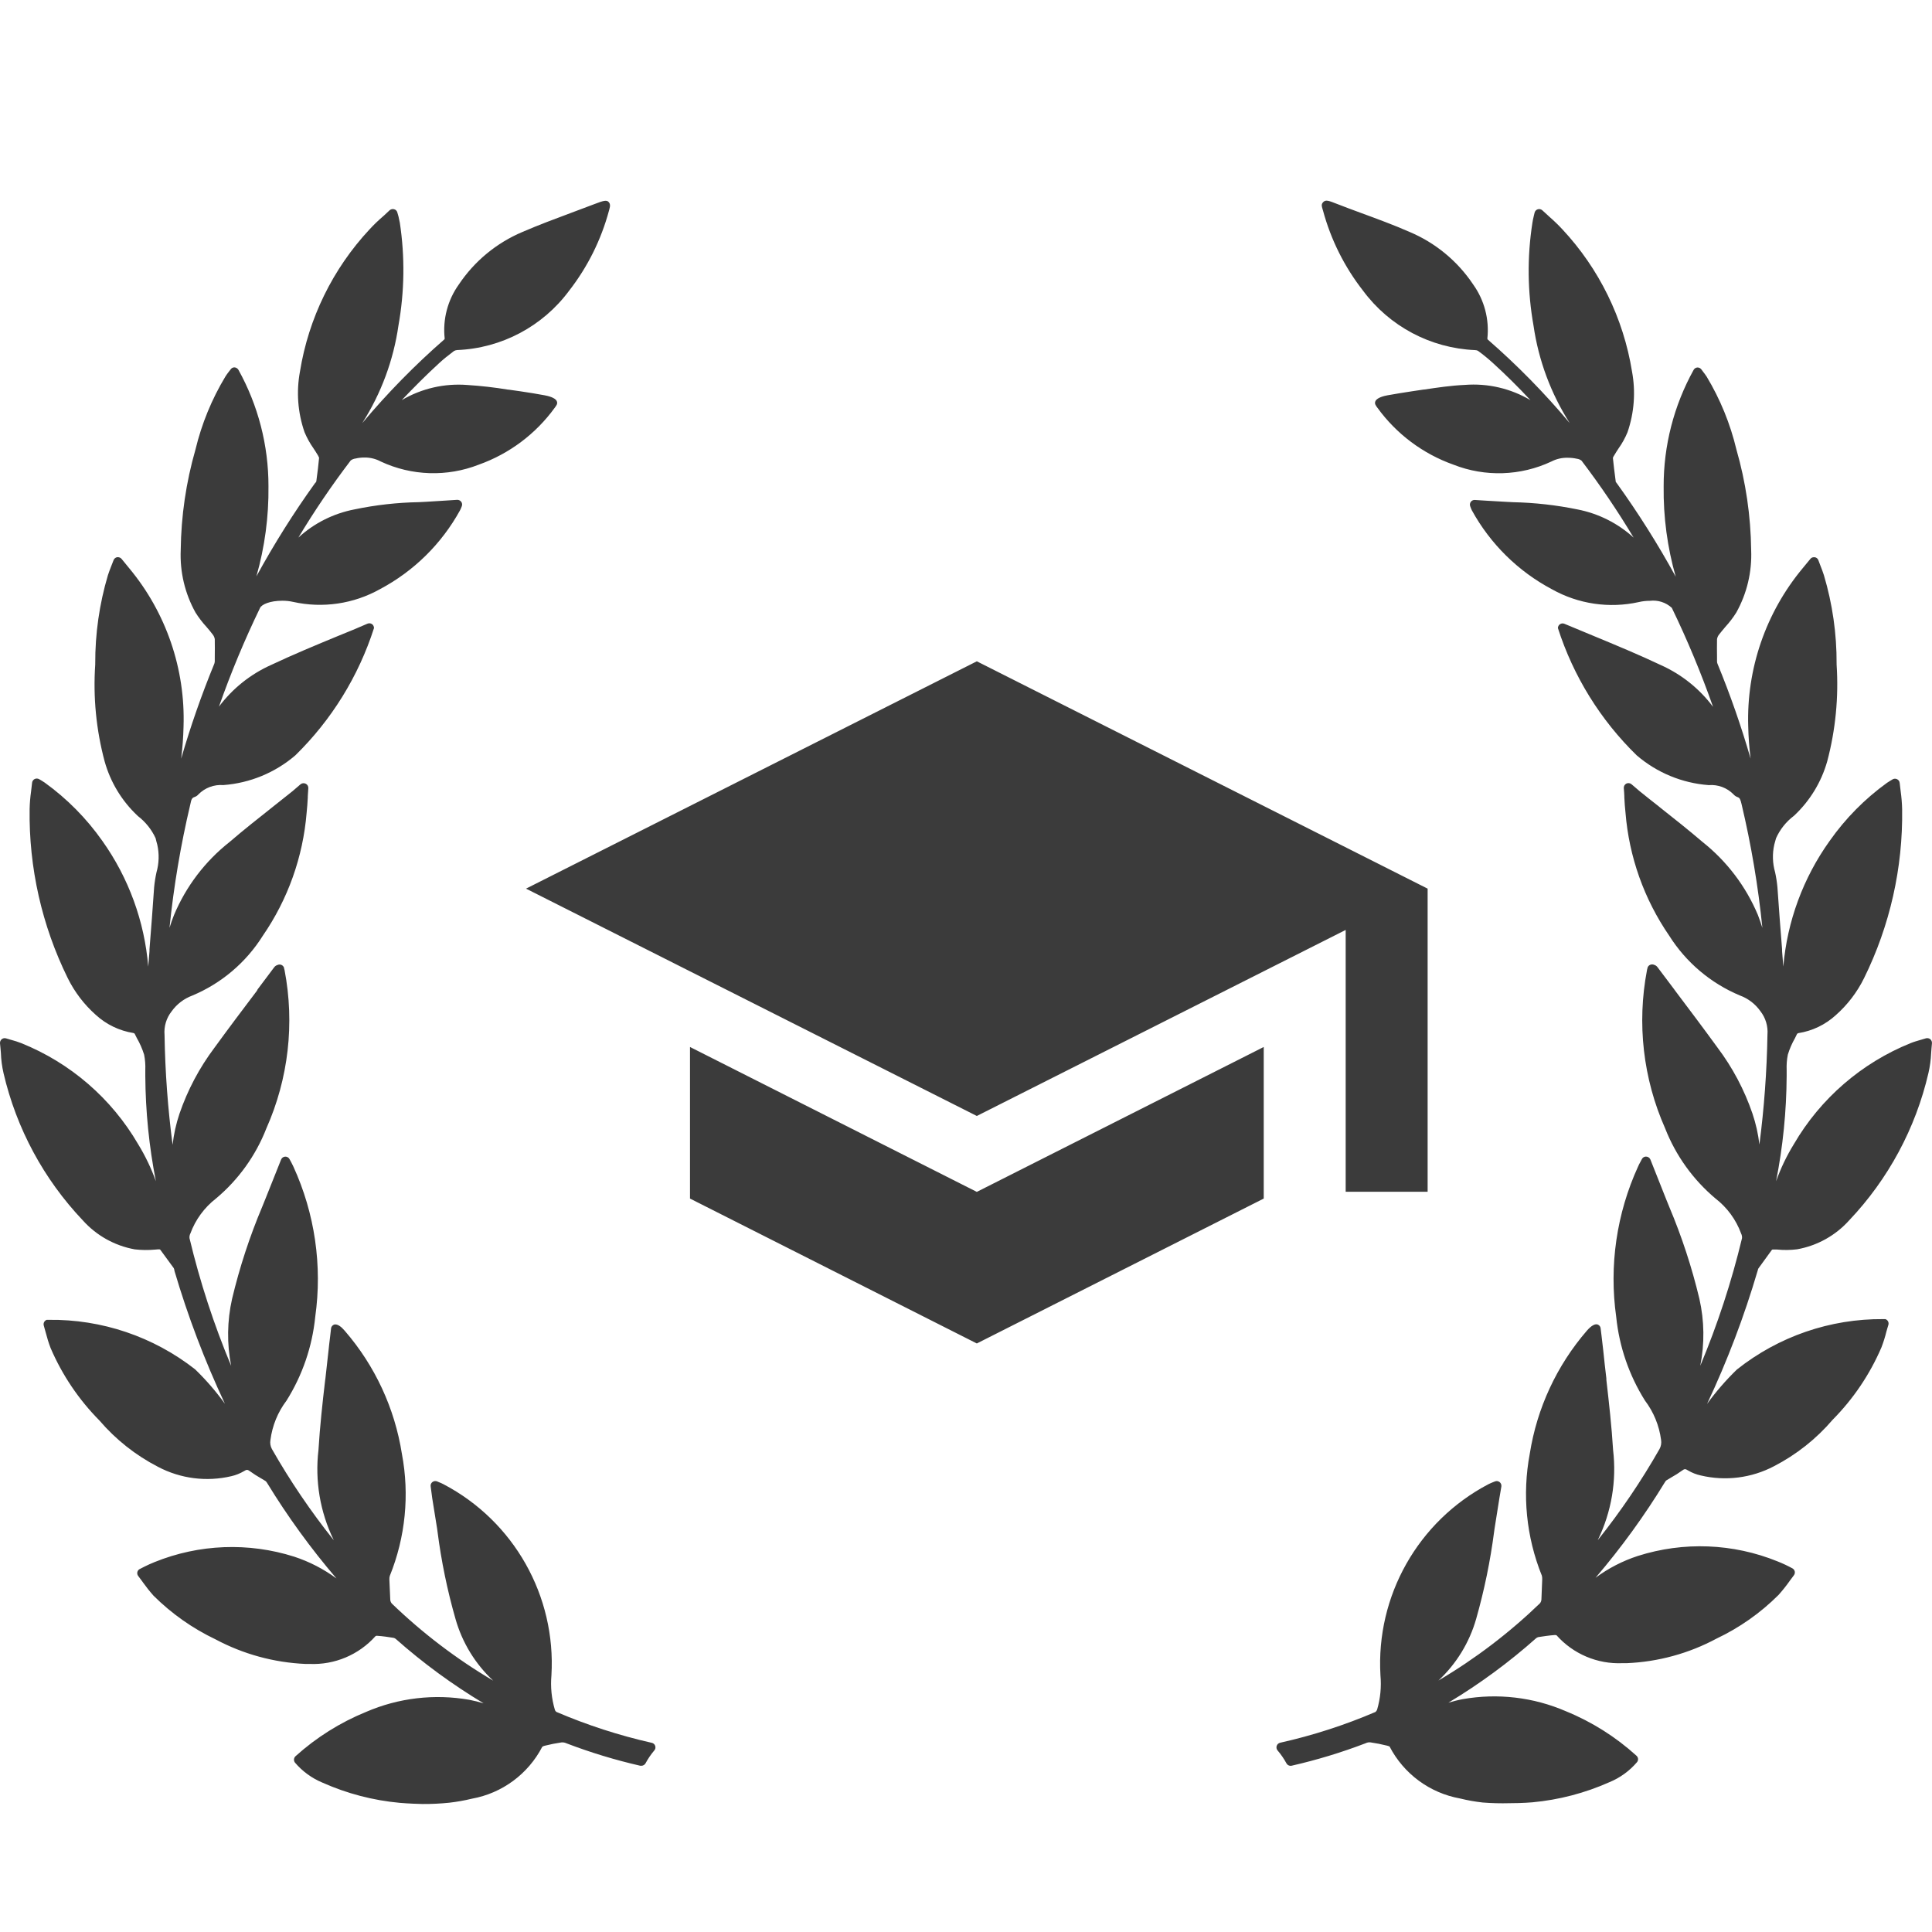
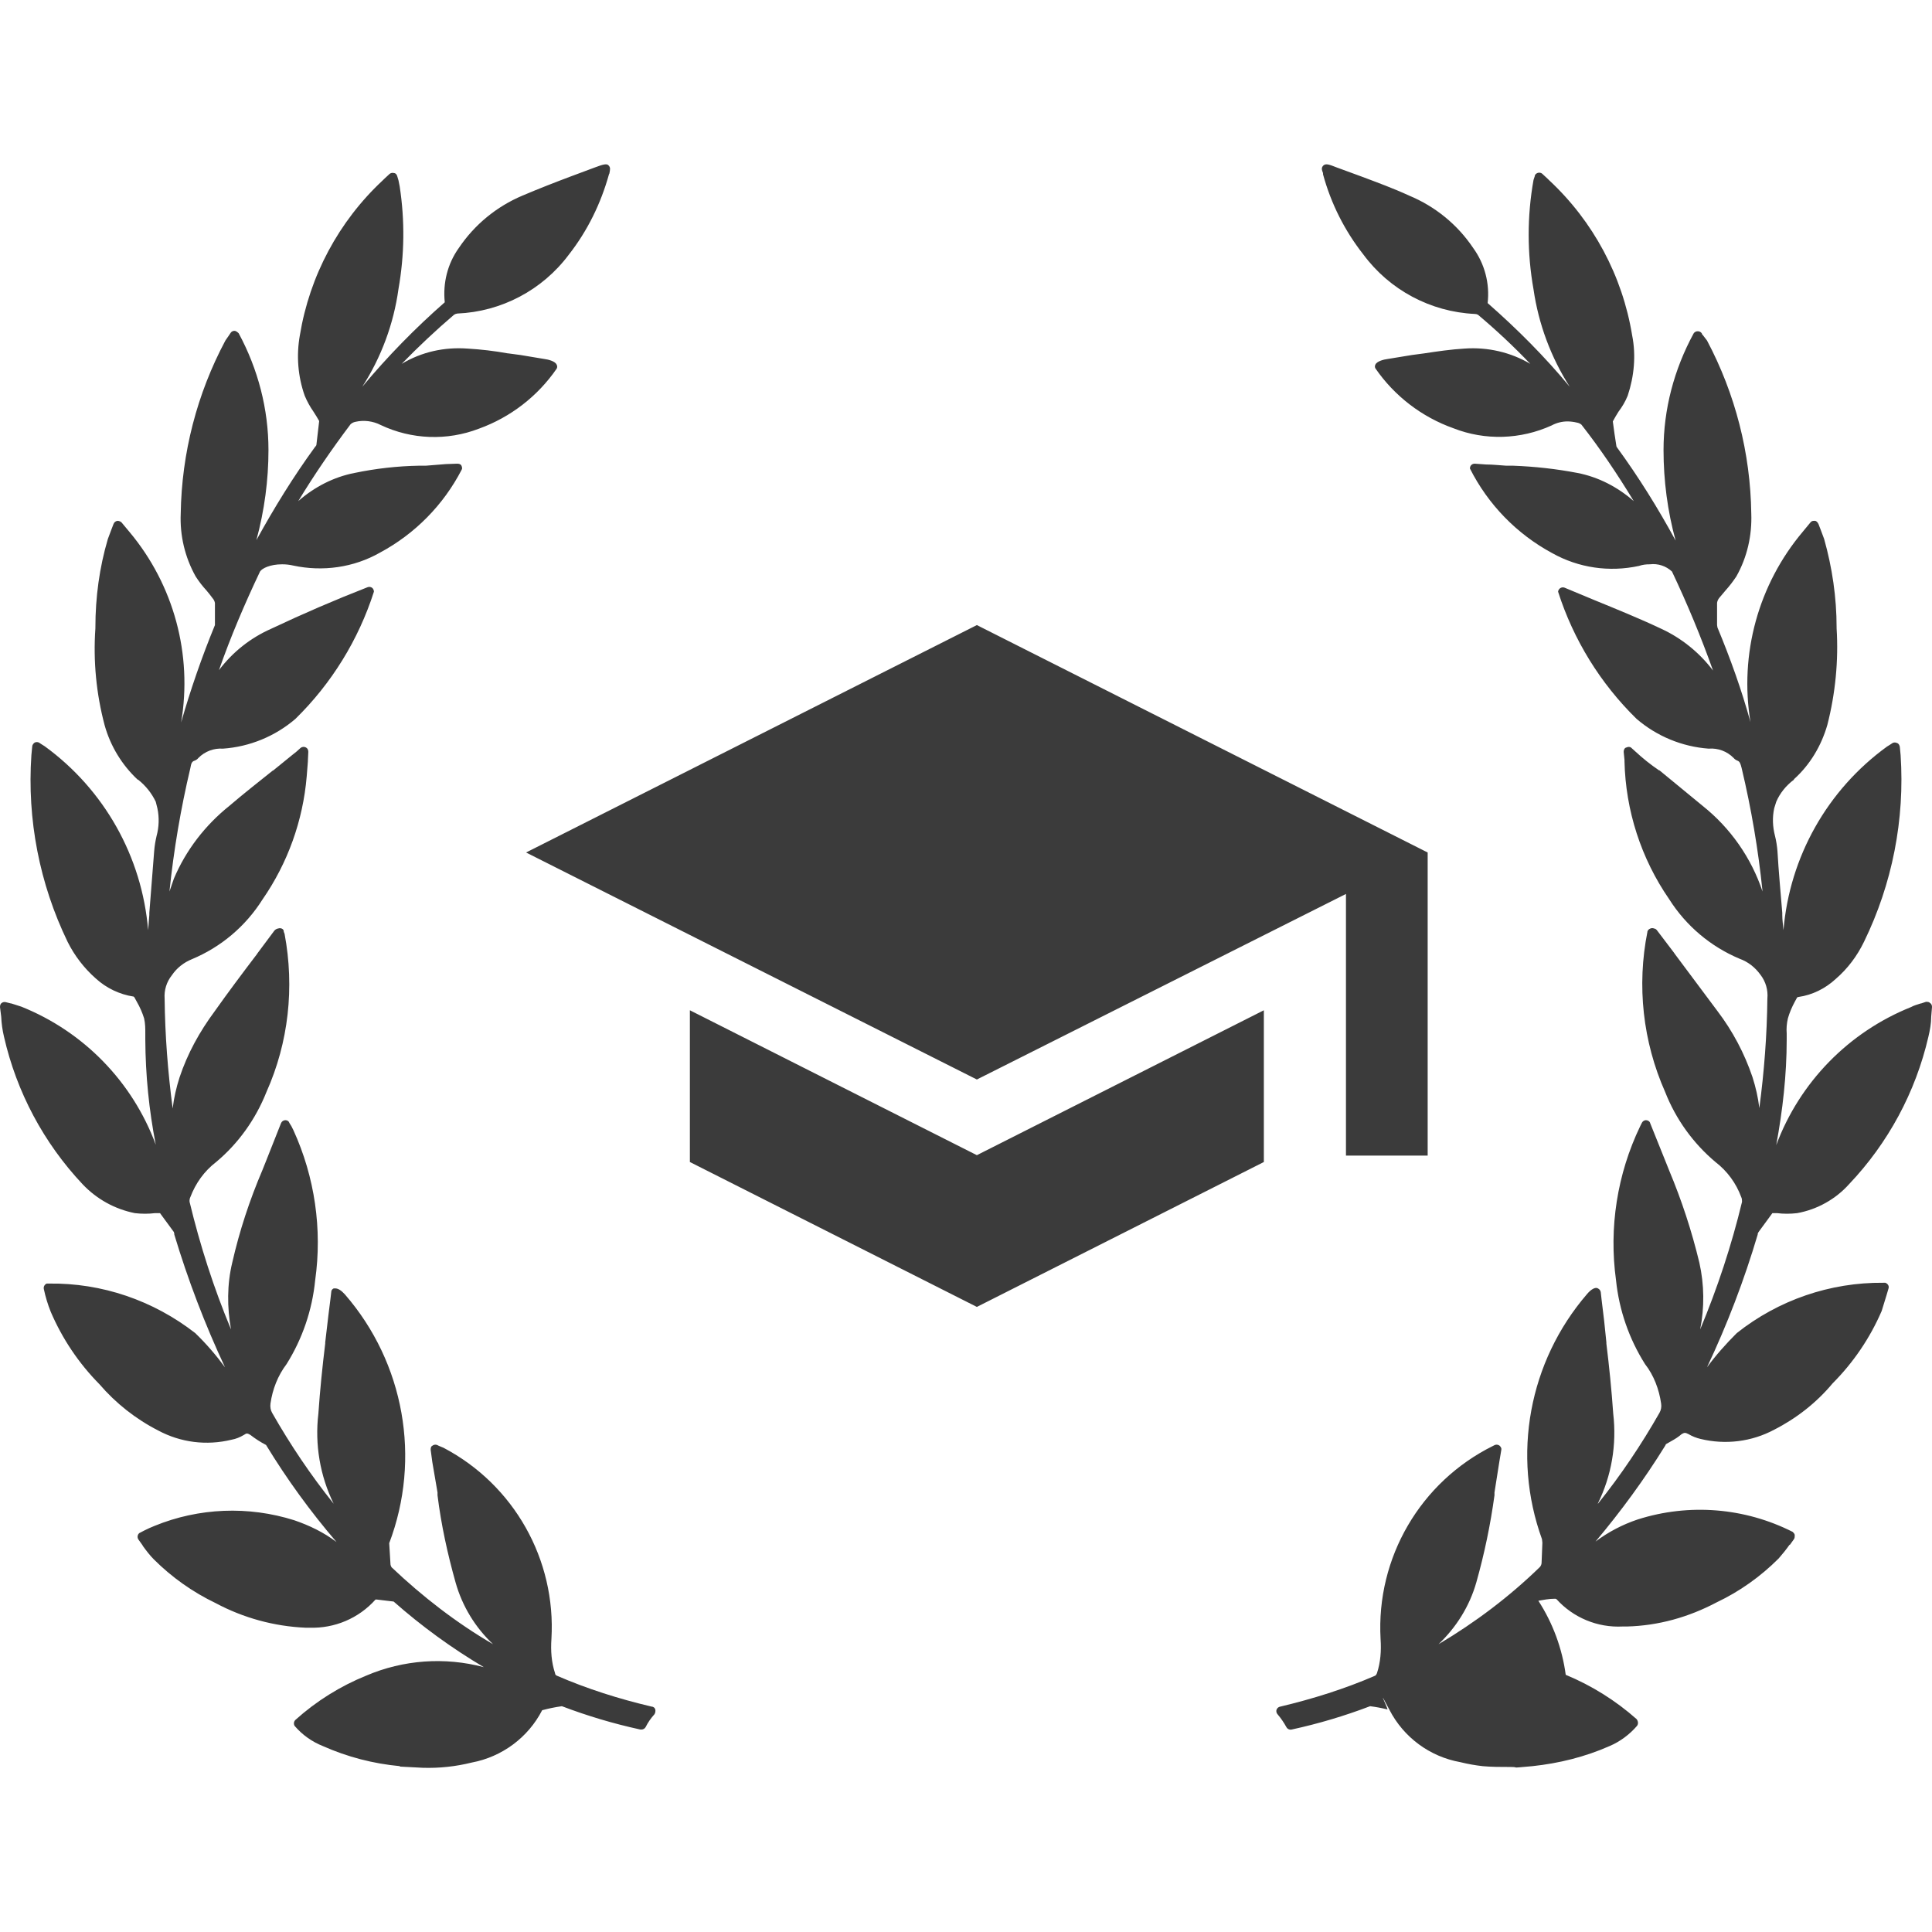
- <svg xmlns="http://www.w3.org/2000/svg" viewBox="0 0 48 48">
-   <path d="M0,0H48V48H0Z" fill="none" />
-   <g transform="translate(0 4.991)">
-     <path d="M36.839,39.792a4.244,4.244,0,0,1-.563-.1A2.466,2.466,0,0,1,34.523,38.4s-.027-.013-.058-.02a4.031,4.031,0,0,0-.421-.083.218.218,0,0,0-.117.023,13.594,13.594,0,0,1-1.838.558.12.12,0,0,1-.128-.06,1.844,1.844,0,0,0-.22-.32.118.118,0,0,1,.063-.191,13.5,13.5,0,0,0,2.369-.765.129.129,0,0,0,.041-.058,2.283,2.283,0,0,0,.083-.851,5.033,5.033,0,0,1,2.684-4.75c.036-.018.074-.034.119-.052l.041-.016a.116.116,0,0,1,.117.016.119.119,0,0,1,.043.11l-.049.29c-.041.257-.081.51-.121.761l-.009.065a15.052,15.052,0,0,1-.446,2.169,3.351,3.351,0,0,1-.938,1.535,13.547,13.547,0,0,0,2.52-1.917.167.167,0,0,0,.038-.094l.02-.506a.318.318,0,0,0-.009-.088,5.418,5.418,0,0,1-.3-3.031,6.135,6.135,0,0,1,1.418-3.055c.112-.131.216-.184.279-.149a.111.111,0,0,1,.063.09l.022.177c.016.131.031.261.045.389.023.229.049.456.076.682l0,.034c.065.567.131,1.154.167,1.742a4.017,4.017,0,0,1-.376,2.227l-.005.012a17.563,17.563,0,0,0,1.535-2.266.35.35,0,0,0,.038-.225,2.059,2.059,0,0,0-.4-.977,4.831,4.831,0,0,1-.715-2.081,6.721,6.721,0,0,1,.545-3.737c.014-.034.032-.067.05-.1l.043-.081a.113.113,0,0,1,.1-.063.118.118,0,0,1,.112.074c.131.333.259.653.385.97l.081.2a14.6,14.6,0,0,1,.751,2.29,3.994,3.994,0,0,1,.022,1.663,20.79,20.79,0,0,0,1.037-3.17.221.221,0,0,0-.023-.117,1.945,1.945,0,0,0-.637-.869,4.349,4.349,0,0,1-1.251-1.744,6.621,6.621,0,0,1-.45-3.929.176.176,0,0,1,.013-.049l0-.011a.117.117,0,0,1,.065-.072.122.122,0,0,1,.1,0,.157.157,0,0,1,.083.058l.412.547.022.031c.349.464.711.943,1.057,1.42a5.882,5.882,0,0,1,.868,1.638,3.736,3.736,0,0,1,.173.77,24.37,24.37,0,0,0,.2-2.727.84.84,0,0,0-.175-.585,1.078,1.078,0,0,0-.513-.392,3.82,3.82,0,0,1-1.755-1.487A6.282,6.282,0,0,1,40.385,15.2c-.014-.122-.022-.247-.029-.38l0-.029c0-.065-.009-.131-.013-.2a.117.117,0,0,1,.063-.114.118.118,0,0,1,.128.016l.1.085c.036.032.068.059.1.086.16.13.32.256.482.383l.016.014c.353.279.72.569,1.069.868a4.579,4.579,0,0,1,1.373,1.811c.041.108.079.216.112.322a23.585,23.585,0,0,0-.517-3.073c-.029-.122-.045-.158-.1-.176a.236.236,0,0,1-.1-.068.775.775,0,0,0-.617-.23,3.1,3.1,0,0,1-1.789-.74,7.7,7.7,0,0,1-1.957-3.161.116.116,0,0,1,.164-.106l.722.3c.56.232,1.129.468,1.674.726A3.309,3.309,0,0,1,42.56,12.57a23.8,23.8,0,0,0-1.024-2.459.683.683,0,0,0-.547-.175,1.165,1.165,0,0,0-.272.031,3.057,3.057,0,0,1-2.158-.317,4.876,4.876,0,0,1-1.991-1.962.869.869,0,0,1-.041-.1.116.116,0,0,1,.108-.158l.284.018c.169.011.335.02.5.029l.175.009a8.906,8.906,0,0,1,1.6.18,2.888,2.888,0,0,1,1.393.7,21.026,21.026,0,0,0-1.294-1.912.226.226,0,0,0-.113-.047,1.038,1.038,0,0,0-.234-.025.833.833,0,0,0-.4.092,3.076,3.076,0,0,1-2.437.079A3.973,3.973,0,0,1,34.222,5.14a.437.437,0,0,1-.049-.074.1.1,0,0,1,0-.092c.041-.088.221-.13.3-.144.187-.032.4-.07.61-.1l.288-.043.013,0c.328-.049.668-.1,1.008-.115a2.775,2.775,0,0,1,1.631.378q-.456-.489-.932-.922a4.353,4.353,0,0,0-.367-.3.156.156,0,0,0-.081-.021,3.655,3.655,0,0,1-2.777-1.474A5.6,5.6,0,0,1,32.87.242L32.861.213c-.025-.086-.04-.133.02-.189s.133-.029.333.05.394.149.587.221c.405.149.819.3,1.217.475A3.564,3.564,0,0,1,36.6,2.076a1.951,1.951,0,0,1,.353,1.346.085.085,0,0,0,.007.02A18.539,18.539,0,0,1,39,5.521,6.134,6.134,0,0,1,38.1,3.1,7.747,7.747,0,0,1,38.072.546c.007-.051.018-.1.032-.16l.022-.092a.117.117,0,0,1,.194-.059c.047.045.094.086.14.128l.031.029a4.228,4.228,0,0,1,.328.317,6.755,6.755,0,0,1,1.728,3.53,2.97,2.97,0,0,1-.112,1.509,2,2,0,0,1-.221.4c-.04.061-.079.121-.113.18a.183.183,0,0,0-.029.058c.016.166.04.356.072.6,0-.007.005,0,.016.018l.013.016a22.368,22.368,0,0,1,1.46,2.317,7.82,7.82,0,0,1-.3-2.243A5.939,5.939,0,0,1,42.077,4.2a.115.115,0,0,1,.094-.061.119.119,0,0,1,.1.049c.014.02.029.04.043.058.032.042.061.079.088.121a6.4,6.4,0,0,1,.738,1.807,9.435,9.435,0,0,1,.367,2.5,2.934,2.934,0,0,1-.369,1.553,2.413,2.413,0,0,1-.27.354c-.054.065-.108.128-.157.191a.246.246,0,0,0-.052.115c-.005.153,0,.308,0,.457l0,.1a.144.144,0,0,0,.011.054,22.773,22.773,0,0,1,.823,2.358,7.87,7.87,0,0,1-.059-.8,5.858,5.858,0,0,1,1.35-3.926l.193-.234a.109.109,0,0,1,.09-.043l.02,0a.114.114,0,0,1,.09.074c.016.047.034.09.05.133.032.083.063.16.088.241a7.585,7.585,0,0,1,.315,2.2l0,.018a7.475,7.475,0,0,1-.234,2.408,2.95,2.95,0,0,1-.823,1.348l-.009.007a1.427,1.427,0,0,0-.439.553c-.014.052-.027.1-.043.156a1.38,1.38,0,0,0,.02.689,3.083,3.083,0,0,1,.058.376c.034.513.076,1.033.115,1.535l0,.047c.011.13.022.258.031.385A6.287,6.287,0,0,1,45.458,15.9a6.123,6.123,0,0,1,1.424-1.442c.023-.016.049-.031.081-.051l.056-.034a.116.116,0,0,1,.113-.005.113.113,0,0,1,.065.092c.007.074.016.144.025.212a3.827,3.827,0,0,1,.036.441,9.185,9.185,0,0,1-.947,4.2,2.992,2.992,0,0,1-.7.916,1.785,1.785,0,0,1-.932.448.1.1,0,0,0-.031.018c-.016.034-.036.072-.054.11a1.964,1.964,0,0,0-.176.407,1.61,1.61,0,0,0-.029.38c0,.049,0,.1,0,.148a13.885,13.885,0,0,1-.263,2.617,4.939,4.939,0,0,1,.441-.92,5.923,5.923,0,0,1,2.905-2.513c.076-.031.153-.052.243-.079l.018-.005.115-.034a.123.123,0,0,1,.11.022.122.122,0,0,1,.041.1c-.009.083-.014.164-.02.243a2.75,2.75,0,0,1-.067.495,7.907,7.907,0,0,1-1.969,3.661,2.274,2.274,0,0,1-1.291.72,2.2,2.2,0,0,1-.506.006l-.07,0-.029,0c-.018,0-.02,0-.032.018l-.328.452a.135.135,0,0,0-.014.041l-.005.016a23.031,23.031,0,0,1-1.256,3.308,6.551,6.551,0,0,1,.74-.853,5.77,5.77,0,0,1,3.641-1.253l.049,0a.116.116,0,0,1,.074.144c-.018.054-.032.112-.049.167a3.25,3.25,0,0,1-.122.389,5.812,5.812,0,0,1-1.213,1.8,4.836,4.836,0,0,1-1.456,1.154,2.613,2.613,0,0,1-1.822.23,1.063,1.063,0,0,1-.313-.123c-.07-.045-.09-.043-.158.007a2.384,2.384,0,0,1-.252.16c-.047.029-.094.056-.139.084-.005.006-.02.029-.027.038a18.411,18.411,0,0,1-1.724,2.376,3.678,3.678,0,0,1,1.051-.542,5.107,5.107,0,0,1,3.47.135,3.26,3.26,0,0,1,.373.175.115.115,0,0,1,.056.079.117.117,0,0,1-.023.092c-.036.047-.072.1-.106.142l-.007.011a3.967,3.967,0,0,1-.268.335,5.528,5.528,0,0,1-1.541,1.085,5.178,5.178,0,0,1-2.23.61c-.036,0-.07,0-.106,0a2.071,2.071,0,0,1-1.638-.693.149.149,0,0,0-.034-.007c-.155.011-.3.034-.418.052a.154.154,0,0,0-.052.025,14.567,14.567,0,0,1-2.183,1.605c.115-.034.234-.065.356-.088a4.484,4.484,0,0,1,2.563.3,5.957,5.957,0,0,1,1.753,1.105.115.115,0,0,1,.016.158,1.8,1.8,0,0,1-.688.5,6.073,6.073,0,0,1-1.913.5s-.239.022-.571.022A6.223,6.223,0,0,1,36.839,39.792ZM9.931,39.8a6.064,6.064,0,0,1-1.915-.5,1.808,1.808,0,0,1-.688-.5.118.118,0,0,1,.016-.16,6,6,0,0,1,1.753-1.1,4.5,4.5,0,0,1,2.563-.3,3.629,3.629,0,0,1,.356.088,14.689,14.689,0,0,1-2.183-1.6.127.127,0,0,0-.054-.027c-.112-.018-.261-.042-.419-.052a.07.07,0,0,0-.032.011,2.074,2.074,0,0,1-1.636.689l-.106,0a5.229,5.229,0,0,1-2.23-.61,5.6,5.6,0,0,1-1.541-1.085,4.034,4.034,0,0,1-.268-.337l-.007-.011c-.034-.047-.07-.094-.106-.142a.115.115,0,0,1-.023-.09.116.116,0,0,1,.05-.077c.014-.007.205-.11.378-.178a5.118,5.118,0,0,1,3.47-.135,3.716,3.716,0,0,1,1.051.542,18.393,18.393,0,0,1-1.724-2.374.22.22,0,0,0-.029-.04c-.043-.029-.09-.056-.137-.083a2.727,2.727,0,0,1-.252-.162c-.068-.05-.088-.052-.158-.007a1.079,1.079,0,0,1-.311.124,2.618,2.618,0,0,1-1.823-.232,4.831,4.831,0,0,1-1.456-1.152,5.823,5.823,0,0,1-1.213-1.8,3.393,3.393,0,0,1-.119-.378c-.018-.067-.034-.123-.05-.178a.117.117,0,0,1,.072-.144l.018,0h.031A5.779,5.779,0,0,1,4.848,29.03a6.455,6.455,0,0,1,.74.855,23.263,23.263,0,0,1-1.256-3.31l0-.016c-.005-.014-.011-.036-.014-.042l-.328-.448c-.013-.02-.014-.02-.034-.02H3.923l-.07.006a2.434,2.434,0,0,1-.506-.006,2.275,2.275,0,0,1-1.289-.72A7.913,7.913,0,0,1,.087,21.668a2.642,2.642,0,0,1-.065-.5C.015,21.092.01,21.012,0,20.929a.122.122,0,0,1,.041-.1.117.117,0,0,1,.11-.022l.115.034.018.005a2.271,2.271,0,0,1,.243.079,5.911,5.911,0,0,1,2.905,2.511,5,5,0,0,1,.441.92,14,14,0,0,1-.263-2.615c0-.049,0-.1,0-.148a1.61,1.61,0,0,0-.029-.38A2.014,2.014,0,0,0,3.4,20.8c-.018-.038-.038-.076-.056-.112a.11.11,0,0,0-.029-.014,1.8,1.8,0,0,1-.932-.448,2.993,2.993,0,0,1-.7-.916,9.209,9.209,0,0,1-.947-4.2,3.668,3.668,0,0,1,.036-.437c.009-.072.018-.142.025-.216a.118.118,0,0,1,.065-.094.122.122,0,0,1,.112.005l.058.034c.032.02.058.036.081.052A6.147,6.147,0,0,1,2.542,15.9a6.282,6.282,0,0,1,1.141,3.125c.009-.128.02-.257.031-.385l0-.047c.04-.5.081-1.024.115-1.535a3.1,3.1,0,0,1,.058-.373,1.394,1.394,0,0,0,.02-.693c-.014-.052-.029-.1-.041-.158a1.467,1.467,0,0,0-.441-.551l-.009-.009A2.928,2.928,0,0,1,2.6,13.927a7.37,7.37,0,0,1-.234-2.408V11.5a7.609,7.609,0,0,1,.315-2.2c.025-.079.056-.156.088-.239.016-.043.034-.086.052-.133a.118.118,0,0,1,.09-.076l.018,0a.12.12,0,0,1,.092.043l.193.236A5.848,5.848,0,0,1,4.56,13.058a7.887,7.887,0,0,1-.059.8,23.078,23.078,0,0,1,.824-2.36.237.237,0,0,0,.011-.054l0-.1c0-.149.005-.3,0-.457a.246.246,0,0,0-.052-.115c-.047-.063-.1-.126-.153-.187a2.5,2.5,0,0,1-.274-.358A2.933,2.933,0,0,1,4.49,8.675a9.433,9.433,0,0,1,.367-2.5A6.413,6.413,0,0,1,5.6,4.364a1.393,1.393,0,0,1,.086-.121c.014-.018.031-.038.045-.058a.113.113,0,0,1,.092-.049.125.125,0,0,1,.1.06A5.943,5.943,0,0,1,6.67,7.086a7.834,7.834,0,0,1-.3,2.243A22.185,22.185,0,0,1,7.827,7.012L7.84,7a.185.185,0,0,0,.018-.027c.032-.23.054-.421.07-.592A.4.4,0,0,0,7.9,6.324c-.036-.061-.074-.119-.113-.178a2.116,2.116,0,0,1-.221-.4,2.949,2.949,0,0,1-.113-1.509A6.754,6.754,0,0,1,9.181.708,3.9,3.9,0,0,1,9.508.392L9.541.363c.045-.042.092-.085.139-.13A.121.121,0,0,1,9.794.208a.111.111,0,0,1,.079.084L9.9.386c.014.061.025.11.034.158A7.848,7.848,0,0,1,9.9,3.093,6.135,6.135,0,0,1,9,5.521a18.723,18.723,0,0,1,2.043-2.083.053.053,0,0,0,.005-.018A1.947,1.947,0,0,1,11.4,2.076,3.574,3.574,0,0,1,12.982.771c.4-.173.812-.326,1.211-.475.2-.074.392-.146.585-.22.212-.083.293-.1.34-.052s.045.1.02.189L15.13.242a5.6,5.6,0,0,1-.992,1.992,3.647,3.647,0,0,1-2.779,1.472.189.189,0,0,0-.079.023c-.153.115-.266.207-.367.3-.317.29-.626.6-.932.921a2.78,2.78,0,0,1,1.631-.376,10.13,10.13,0,0,1,1.008.115l.013,0c.1.014.193.029.29.041.211.029.421.067.608.1.077.014.259.056.3.142a.1.1,0,0,1,0,.094.659.659,0,0,1-.049.074,3.984,3.984,0,0,1-1.886,1.413,3.091,3.091,0,0,1-2.434-.077.831.831,0,0,0-.4-.1.947.947,0,0,0-.229.025.248.248,0,0,0-.119.047A21.04,21.04,0,0,0,7.413,8.365a2.865,2.865,0,0,1,1.393-.7,8.553,8.553,0,0,1,1.6-.18l.176-.009c.166-.009.329-.02.5-.031l.277-.018h0a.12.12,0,0,1,.1.049.113.113,0,0,1,.014.11.874.874,0,0,1-.043.1,4.878,4.878,0,0,1-1.989,1.96,3.058,3.058,0,0,1-2.158.317,1.168,1.168,0,0,0-.272-.029c-.3,0-.506.09-.549.176a23.567,23.567,0,0,0-1.022,2.455,3.316,3.316,0,0,1,1.294-1.035c.545-.257,1.114-.493,1.663-.72.25-.1.491-.2.733-.306a.119.119,0,0,1,.11.009.121.121,0,0,1,.052.1,7.725,7.725,0,0,1-1.955,3.163,3.1,3.1,0,0,1-1.789.738.783.783,0,0,0-.619.232.214.214,0,0,1-.1.066c-.059.02-.076.056-.1.178a23.878,23.878,0,0,0-.518,3.071c.032-.106.07-.212.113-.32A4.551,4.551,0,0,1,5.7,15.931c.349-.3.715-.589,1.069-.869l.016-.013.482-.383c.032-.027.065-.056.1-.086l.1-.086a.119.119,0,0,1,.128-.014.115.115,0,0,1,.065.112c-.005.07-.009.137-.013.2l0,.031c-.007.132-.016.256-.029.38a6.289,6.289,0,0,1-1.089,3.055,3.8,3.8,0,0,1-1.755,1.487,1.1,1.1,0,0,0-.511.392.831.831,0,0,0-.175.585,23.944,23.944,0,0,0,.2,2.729,3.712,3.712,0,0,1,.171-.772,5.927,5.927,0,0,1,.868-1.638c.347-.477.707-.956,1.057-1.418L6.4,19.59c.139-.184.277-.367.412-.549a.159.159,0,0,1,.085-.058.117.117,0,0,1,.16.07l0,.012a.265.265,0,0,1,.013.047,6.616,6.616,0,0,1-.452,3.931,4.322,4.322,0,0,1-1.251,1.742,1.957,1.957,0,0,0-.637.869.211.211,0,0,0-.022.117,20.614,20.614,0,0,0,1.035,3.172,4.033,4.033,0,0,1,.023-1.665,14.627,14.627,0,0,1,.749-2.288l.081-.2c.126-.319.254-.639.387-.97a.115.115,0,0,1,.211-.011l.043.079c.018.036.036.068.05.1a6.722,6.722,0,0,1,.545,3.737,4.821,4.821,0,0,1-.713,2.081,2.057,2.057,0,0,0-.4.978.346.346,0,0,0,.036.225,17.527,17.527,0,0,0,1.533,2.261l0-.005a4.025,4.025,0,0,1-.376-2.229c.036-.587.1-1.174.167-1.742l.005-.032c.025-.227.052-.456.076-.682.013-.13.029-.257.045-.391l.02-.176a.114.114,0,0,1,.065-.09.075.075,0,0,1,.041-.009c.067,0,.146.054.236.16a6.12,6.12,0,0,1,1.418,3.055,5.406,5.406,0,0,1-.3,3.031.267.267,0,0,0-.011.09l.022.506a.165.165,0,0,0,.038.092,13.571,13.571,0,0,0,2.52,1.917,3.342,3.342,0,0,1-.938-1.537,14.566,14.566,0,0,1-.446-2.167l-.009-.067c-.04-.25-.081-.5-.122-.76L10.7,31.94a.113.113,0,0,1,.043-.11.118.118,0,0,1,.117-.016l.041.018a.9.9,0,0,1,.117.052A5.026,5.026,0,0,1,13.7,36.633a2.3,2.3,0,0,0,.085.853.1.1,0,0,0,.041.056,13.642,13.642,0,0,0,2.367.767.113.113,0,0,1,.085.075.114.114,0,0,1-.022.114,1.865,1.865,0,0,0-.218.32.12.12,0,0,1-.1.061.143.143,0,0,1-.029,0,13.679,13.679,0,0,1-1.836-.558.243.243,0,0,0-.117-.023,4.025,4.025,0,0,0-.421.083.164.164,0,0,0-.063.027,2.462,2.462,0,0,1-1.748,1.289,4.538,4.538,0,0,1-.563.1,6.16,6.16,0,0,1-.661.032C10.169,39.822,9.933,39.8,9.931,39.8ZM8.3,33.274Zm8.843-8.487V21.021l7.126,3.6,7.128-3.6v3.766l-7.128,3.6Zm16.29-.169V18.113l-9.164,4.622-11.2-5.648,11.2-5.648,11.2,5.648v7.531Z" transform="translate(0 0)" fill="#3b3b3b" />
-   </g>
+ <svg xmlns="http://www.w3.org/2000/svg" fill-rule="evenodd" stroke-linejoin="round" stroke-miterlimit="2" clip-rule="evenodd" viewBox="0 0 48 48">
+   <defs />
+   <path fill="none" d="M0 0h48v48H0z" />
+   <path fill="#3b3b3b" fill-rule="nonzero" d="M36.84 43.88a4.28 4.28 0 01-.56-.1 2.47 2.47 0 01-1.76-1.3c-.35-.67-.02 0-.05-.01a4.02 4.02 0 00-.43-.08 13.56 13.56 0 01-1.95.58.12.12 0 01-.13-.06 1.9 1.9 0 00-.22-.32.12.12 0 01-.03-.08c0-.05.04-.1.1-.11.8-.19 1.6-.44 2.36-.77a.13.13 0 00.04-.06c.09-.27.11-.56.09-.85a5.04 5.04 0 012.8-4.8l.04-.02a.12.12 0 01.12.02c.03.03.05.07.04.1l-.05.3-.12.76v.07c-.1.73-.25 1.45-.45 2.16-.17.6-.5 1.12-.94 1.54.91-.54 1.76-1.18 2.52-1.92a.17.17 0 00.04-.1l.02-.5-.01-.09a6.13 6.13 0 011.12-6.09c.1-.12.21-.18.27-.14.04.02.06.05.07.09l.02.18a31.13 31.13 0 01.12 1.07v.03c.07.57.13 1.16.17 1.74.09.77-.04 1.54-.38 2.23v.01c.57-.71 1.08-1.47 1.53-2.26a.35.35 0 00.04-.23c-.05-.35-.18-.7-.4-.98a4.83 4.83 0 01-.72-2.08 6.72 6.72 0 01.6-3.83l.04-.08a.12.12 0 01.1-.07c.05 0 .1.03.11.08l.39.97.08.2c.31.74.56 1.5.75 2.29a4 4 0 01.02 1.66c.43-1.03.78-2.09 1.04-3.17 0-.04 0-.08-.02-.12a1.94 1.94 0 00-.64-.87 4.35 4.35 0 01-1.25-1.74 6.62 6.62 0 01-.44-3.98v-.01a.12.12 0 01.07-.07.12.12 0 01.1 0c.03 0 .06.03.08.06l.41.54.02.03 1.06 1.42c.38.5.67 1.05.87 1.64.08.25.14.51.17.77.12-.9.19-1.81.2-2.72a.84.84 0 00-.17-.59c-.13-.18-.3-.32-.52-.4a3.82 3.82 0 01-1.75-1.48 6.28 6.28 0 01-1.11-3.43v-.03l-.02-.2c0-.05.02-.1.07-.11.04-.02.09-.02.12.01l.1.09a4.9 4.9 0 00.59.47h.01l1.07.88a4.58 4.58 0 011.49 2.13 23.5 23.5 0 00-.52-3.07c-.03-.12-.05-.16-.1-.18a.24.24 0 01-.1-.07.78.78 0 00-.62-.23 3.1 3.1 0 01-1.79-.74 7.7 7.7 0 01-1.95-3.16.12.12 0 01.16-.1l.72.3c.56.23 1.13.46 1.68.72.5.23.95.59 1.29 1.04-.3-.84-.64-1.66-1.02-2.46a.68.68 0 00-.55-.18c-.1 0-.18.01-.27.04-.74.16-1.5.05-2.16-.32a4.88 4.88 0 01-2.04-2.1c0-.07.05-.12.12-.12l.28.02c.17 0 .33.02.5.03h.17c.54.02 1.08.08 1.6.18.52.1 1 .35 1.4.7-.4-.66-.83-1.3-1.3-1.9a.23.23 0 00-.11-.05 1.02 1.02 0 00-.23-.03.83.83 0 00-.4.1c-.77.35-1.65.38-2.44.07a3.97 3.97 0 01-1.94-1.49.1.1 0 010-.09c.04-.09.22-.13.3-.14l.61-.1.3-.04c.33-.05.67-.1 1.01-.12.57-.04 1.14.09 1.63.38a16.17 16.17 0 00-1.3-1.22.16.16 0 00-.08-.02 3.66 3.66 0 01-2.77-1.48 5.59 5.59 0 01-1-1.99V4.3c-.03-.08-.05-.13.01-.19.06-.05.13-.03.33.05l.6.22c.4.15.81.3 1.2.48.65.27 1.2.72 1.59 1.3a1.95 1.95 0 01.36 1.37c.73.64 1.42 1.33 2.04 2.08a6.14 6.14 0 01-.9-2.42 7.74 7.74 0 010-2.72l.03-.09c0-.05.06-.09.11-.09.03 0 .06.01.08.03l.14.13.03.03a6.75 6.75 0 012.06 3.85c.1.5.05 1.02-.11 1.5-.06.15-.14.28-.23.4a3.75 3.75 0 00-.14.24 18.29 18.29 0 00.09.62l.01.02c.54.74 1.02 1.51 1.46 2.32-.2-.73-.3-1.49-.3-2.25 0-1.01.26-2 .75-2.9a.12.12 0 01.1-.05c.03 0 .07.01.1.05 0 .02.02.04.03.05l.1.13a9.44 9.44 0 011.1 4.3c.02.54-.1 1.08-.37 1.56-.08.12-.17.24-.27.35l-.16.19a.25.25 0 00-.05.12v.55l.01.06c.32.77.6 1.55.82 2.35a5.86 5.86 0 011.3-4.73l.19-.23a.1.1 0 01.09-.04h.02c.04 0 .07.04.09.08l.05.13.09.24c.2.71.31 1.45.31 2.2v.02c.05.8-.03 1.62-.23 2.4-.15.52-.43.99-.83 1.35v.01c-.2.15-.35.34-.44.55l-.05.16c-.05.23-.04.46.02.69.03.12.05.25.06.37.03.52.08 1.04.12 1.54v.05c0 .13.02.25.03.38a6.28 6.28 0 012.57-4.56l.08-.05.06-.04a.12.12 0 01.11 0c.04.01.06.05.07.09l.02.21a9.18 9.18 0 01-.91 4.64c-.17.35-.4.66-.7.92-.26.24-.58.4-.93.45a.1.1 0 00-.03.01l-.06.11c-.07.13-.13.27-.17.41-.03.13-.04.25-.03.38v.15c0 .88-.1 1.75-.26 2.62a5.93 5.93 0 013.35-3.43c.07-.04.15-.06.24-.09h.01l.12-.04c.04 0 .08 0 .1.03.04.02.05.06.05.1l-.02.24c0 .17-.03.33-.07.5a7.9 7.9 0 01-1.97 3.66c-.33.37-.79.63-1.29.72-.17.02-.34.02-.5 0h-.1c-.02 0-.02 0-.03.02l-.33.45-.02.04v.02a23.01 23.01 0 01-1.26 3.3c.22-.3.47-.58.74-.85a5.77 5.77 0 013.64-1.25h.05c.06.02.1.08.08.14l-.05.17-.12.39a5.8 5.8 0 01-1.22 1.8c-.4.48-.9.87-1.45 1.15-.56.3-1.21.38-1.83.23a1.07 1.07 0 01-.3-.12c-.08-.04-.1-.04-.17 0-.08.07-.16.12-.25.17l-.14.08-.02.04c-.52.84-1.1 1.63-1.73 2.38a3.7 3.7 0 011.05-.55 5.1 5.1 0 013.85.31c.02.02.05.05.05.08 0 .04 0 .07-.02.1l-.1.14h-.01a4.1 4.1 0 01-.27.34c-.45.45-.97.82-1.54 1.09-.7.37-1.45.58-2.23.6h-.11a2.07 2.07 0 01-1.64-.68l-.03-.01c-.16 0-.3.03-.42.05a4.49 4.49 0 01.68 1.84c.65.27 1.24.64 1.76 1.1.04.05.05.12.01.17-.18.21-.42.39-.68.5-.61.27-1.26.43-1.92.5-.66.06-.24.02-.57.02-.22 0-.44 0-.66-.02zm-26.9 0a6.09 6.09 0 01-1.92-.5 1.8 1.8 0 01-.7-.5.12.12 0 01.02-.15 6 6 0 011.76-1.1 4.5 4.5 0 012.92-.21 14.74 14.74 0 01-2.24-1.63l-.42-.05h-.03c-.42.47-1.02.72-1.64.7h-.1a5.22 5.22 0 01-2.23-.61 5.61 5.61 0 01-1.54-1.09c-.1-.1-.19-.22-.27-.33l-.01-.02-.1-.14a.12.12 0 01.02-.16c.02-.01.2-.11.38-.18 1.1-.45 2.33-.5 3.47-.14.38.13.73.3 1.05.54a18.42 18.42 0 01-1.75-2.41 2.57 2.57 0 01-.39-.25c-.07-.04-.09-.05-.16 0-.1.06-.2.1-.31.12-.62.15-1.26.07-1.82-.23a4.82 4.82 0 01-1.46-1.15 5.82 5.82 0 01-1.21-1.8 3.38 3.38 0 01-.17-.56.12.12 0 01.07-.14h.05c1.32-.02 2.6.42 3.64 1.23.27.26.52.55.74.85-.5-1.07-.92-2.17-1.26-3.3v-.02l-.01-.04-.33-.45c-.01-.02-.01-.02-.03-.02H3.85c-.16.02-.33.02-.5 0-.5-.1-.95-.35-1.3-.72A7.91 7.91 0 01.1 25.76a2.63 2.63 0 01-.07-.5L0 25.02c0-.04.01-.08.04-.1a.12.12 0 01.11-.02l.12.03h.01l.25.08a5.9 5.9 0 013.34 3.43 14 14 0 01-.26-2.61v-.15c0-.13 0-.25-.03-.38a2 2 0 00-.18-.41l-.06-.11-.02-.02a1.8 1.8 0 01-.94-.45 3 3 0 01-.7-.91 9.2 9.2 0 01-.9-4.64l.02-.21c0-.04.03-.08.06-.1a.12.12 0 01.11 0l.06.04.08.05a6.29 6.29 0 012.57 4.57l.03-.38v-.05l.12-1.53c.01-.13.03-.25.06-.38.06-.22.07-.46.02-.69l-.04-.16c-.1-.21-.25-.4-.44-.55h-.01a2.93 2.93 0 01-.82-1.35 7.38 7.38 0 01-.23-2.41v-.02c0-.75.1-1.49.31-2.2l.09-.24.05-.13a.12.12 0 01.1-.08c.04 0 .08.02.1.04l.2.24a5.85 5.85 0 011.28 4.73 23.12 23.12 0 01.84-2.42v-.1-.45a.25.25 0 00-.06-.12 3.3 3.3 0 00-.15-.19 2.5 2.5 0 01-.27-.35 2.94 2.94 0 01-.37-1.56 9.44 9.44 0 011.11-4.3l.09-.13.04-.06a.11.11 0 01.1-.05c.03 0 .07.03.1.06.48.89.74 1.88.74 2.9 0 .75-.1 1.5-.3 2.24.44-.8.92-1.58 1.46-2.32l.01-.01.02-.03.07-.6a4.11 4.11 0 00-.14-.23 2.1 2.1 0 01-.22-.4c-.17-.48-.21-1-.12-1.5a6.75 6.75 0 012.06-3.85l.03-.03.14-.13a.12.12 0 01.11-.02c.04 0 .07.04.08.08l.03.1.03.15c.13.85.12 1.7-.03 2.55-.12.87-.43 1.7-.9 2.43a18.78 18.78 0 012.05-2.1c-.05-.48.07-.96.35-1.35.39-.58.94-1.03 1.58-1.3.4-.17.81-.33 1.21-.48l.59-.22c.21-.08.3-.1.34-.05.05.05.04.1.02.2l-.01.02c-.2.72-.53 1.4-1 2a3.65 3.65 0 01-2.77 1.46.2.2 0 00-.08.03 19.22 19.22 0 00-1.3 1.22c.5-.3 1.06-.42 1.63-.38.34.02.68.06 1.01.12h.01l.3.04.6.1c.08.01.26.05.3.14a.1.1 0 010 .1 3.99 3.99 0 01-1.93 1.49 3.1 3.1 0 01-2.44-.09.93.93 0 00-.63-.08.25.25 0 00-.12.06c-.46.61-.9 1.25-1.3 1.91.4-.35.88-.6 1.4-.7a8.6 8.6 0 011.6-.18h.17l.5-.04.28-.01c.04 0 .08.01.1.04.02.04.03.08.01.11a4.88 4.88 0 01-2.03 2.06c-.65.37-1.42.48-2.16.32a1.19 1.19 0 00-.27-.03c-.3 0-.5.1-.55.18-.38.8-.73 1.62-1.02 2.45.34-.45.78-.8 1.3-1.03a37.6 37.6 0 012.39-1.03.12.12 0 01.11.01c.03.02.05.06.05.1a7.72 7.72 0 01-1.95 3.16 3.1 3.1 0 01-1.8.74.78.78 0 00-.61.23.21.21 0 01-.1.07c-.06.02-.08.06-.1.18a23.98 23.98 0 00-.52 3.07l.11-.32c.3-.71.78-1.33 1.38-1.81.35-.3.72-.59 1.07-.87l.02-.01.48-.39.1-.08.1-.09a.12.12 0 01.13-.01c.04.02.06.06.06.11l-.01.2v.03l-.03.38a6.3 6.3 0 01-1.1 3.06 3.8 3.8 0 01-1.75 1.48c-.2.08-.38.22-.5.4a.83.83 0 00-.18.58c.01.91.08 1.82.2 2.73.03-.26.09-.52.17-.77.2-.6.5-1.14.87-1.64.34-.48.7-.96 1.05-1.42l.02-.03.41-.55a.16.16 0 01.09-.06l.05-.01c.05 0 .1.03.1.08v.01l.02.05c.25 1.33.1 2.7-.45 3.93-.27.68-.7 1.28-1.25 1.74-.3.23-.51.53-.64.87a.22.22 0 00-.02.12c.26 1.08.6 2.14 1.03 3.17-.1-.55-.1-1.12.03-1.66.18-.79.43-1.55.75-2.3l.08-.2.38-.96a.12.12 0 01.11-.08c.05 0 .09.03.1.07l.05.08.05.1c.53 1.16.72 2.46.54 3.73a4.82 4.82 0 01-.71 2.08c-.22.29-.35.63-.4.98-.01.08 0 .16.04.23.45.79.96 1.55 1.53 2.26a4.02 4.02 0 01-.38-2.24c.04-.58.1-1.17.17-1.74v-.03l.08-.68.05-.4.02-.17c0-.04.02-.07.06-.09h.04c.07 0 .15.05.24.15a6.12 6.12 0 011.1 6.18l.03.5c0 .04.01.07.03.1.77.73 1.61 1.38 2.52 1.91a3.35 3.35 0 01-.93-1.53c-.2-.71-.36-1.44-.45-2.17v-.07l-.13-.76-.04-.3c0-.03 0-.08.04-.1a.12.12 0 01.12-.02l.04.02.12.05a5.03 5.03 0 012.68 4.75c-.02.29 0 .58.09.85 0 .03.02.05.04.06.76.33 1.55.58 2.36.77.04 0 .08.03.09.07.01.04 0 .09-.02.12-.09.1-.16.2-.22.32a.12.12 0 01-.1.06h-.03a13.68 13.68 0 01-1.95-.58 4.02 4.02 0 00-.49.1c-.35.68-1 1.16-1.75 1.3a4.45 4.45 0 01-1.22.13l-.57-.03zm7.2-15V25.1l7.13 3.6 7.13-3.6v3.77l-7.13 3.6-7.13-3.6zm16.3-.17v-6.5l-9.17 4.61-11.2-5.64 11.2-5.65 11.2 5.65v7.53h-2.04z" />
</svg>
